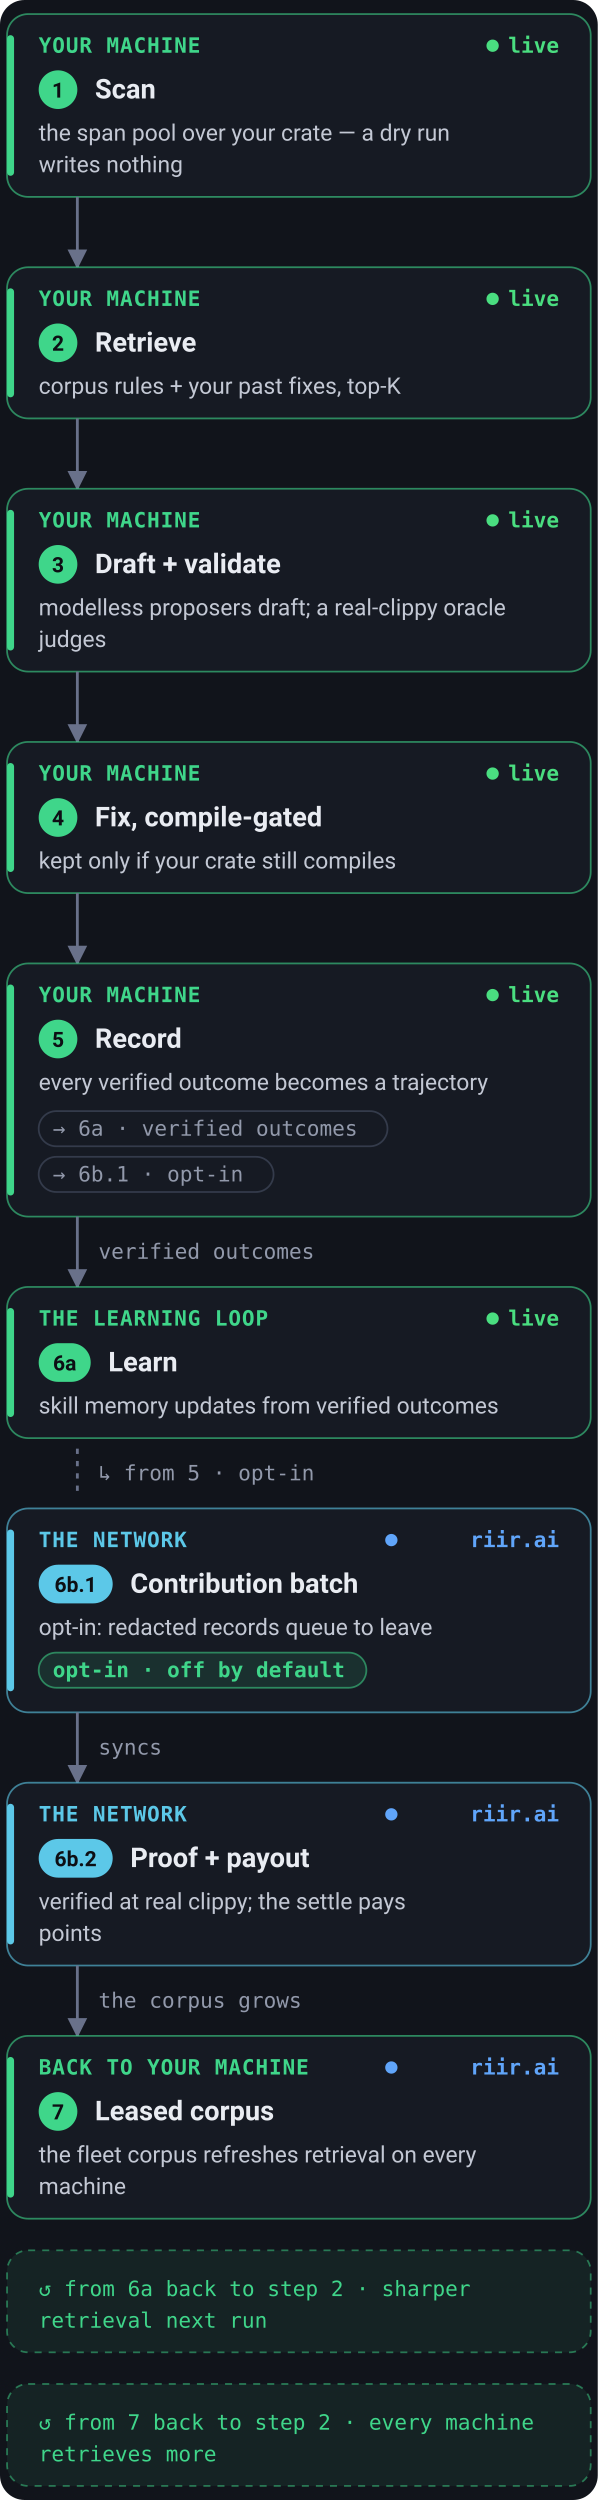
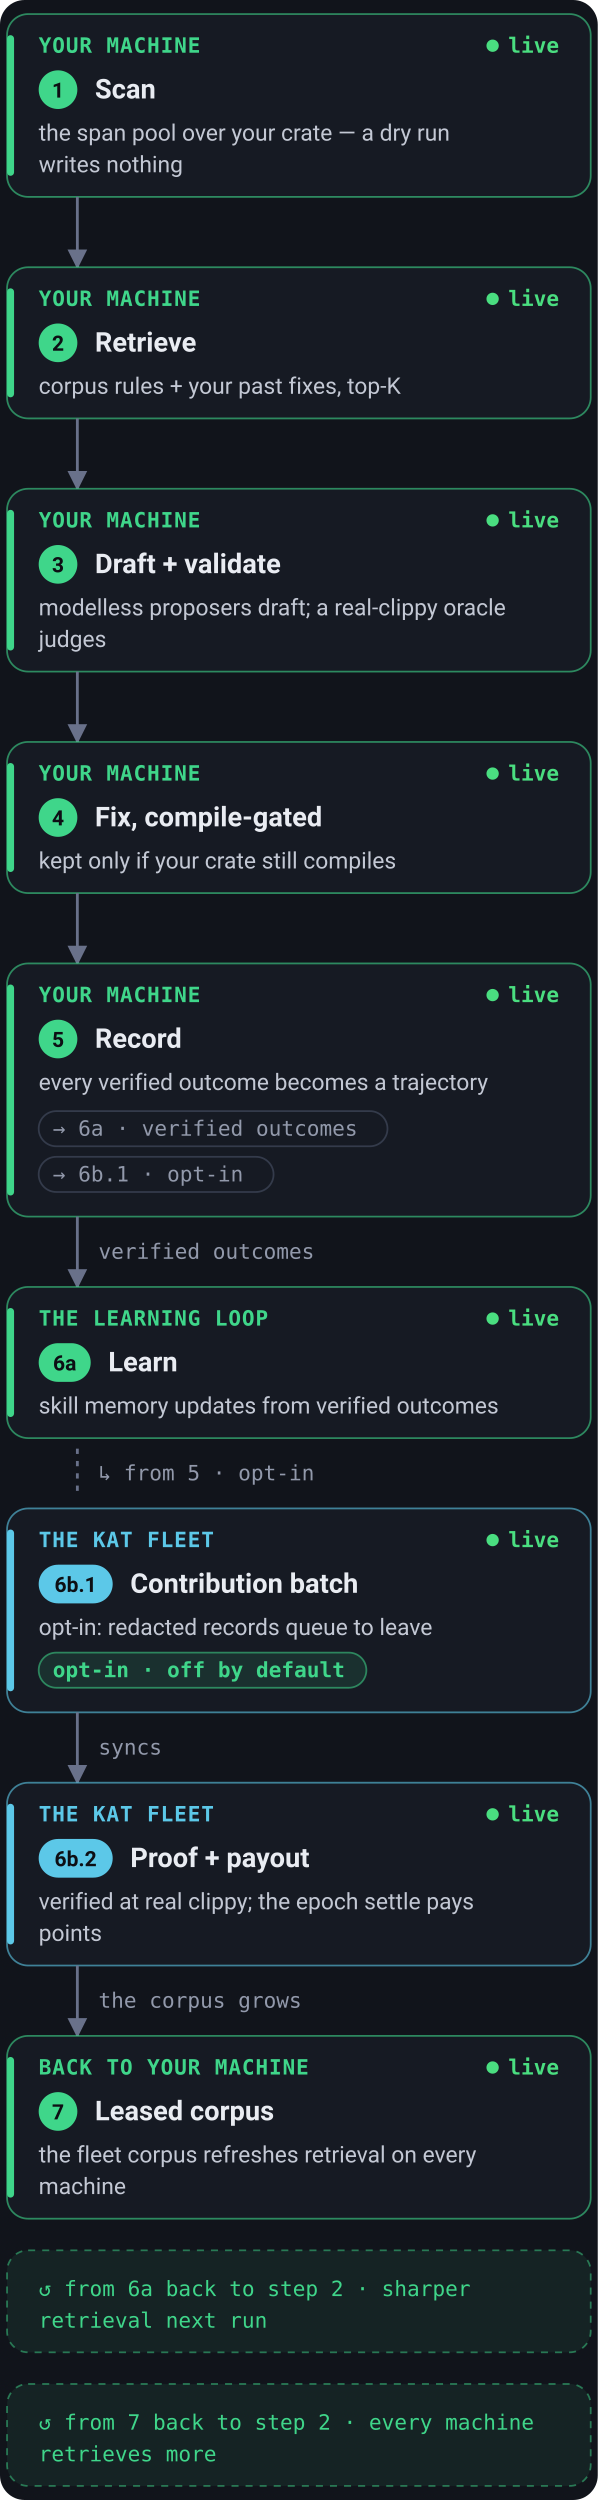
<svg xmlns="http://www.w3.org/2000/svg" id="self-evolve-flow-m" data-gfflow="1" viewBox="0 0 340 1422" width="340" height="1422" role="img" aria-labelledby="self-evolve-flow-m-t self-evolve-flow-m-d">
  <style>#self-evolve-flow-m .k{font:600 12px ui-monospace,SFMono-Regular,Menlo,Consolas,monospace;letter-spacing:.04em}#self-evolve-flow-m .t{font:700 15.5px ui-sans-serif,system-ui,-apple-system,"Segoe UI",Roboto,"Helvetica Neue",Arial,sans-serif;fill:#e9ecf2}#self-evolve-flow-m .d{font:400 13px ui-sans-serif,system-ui,-apple-system,"Segoe UI",Roboto,"Helvetica Neue",Arial,sans-serif;fill:#c3c8d4}#self-evolve-flow-m .n{font:700 12px ui-sans-serif,system-ui,-apple-system,"Segoe UI",Roboto,"Helvetica Neue",Arial,sans-serif;fill:#0d0f14}#self-evolve-flow-m .s{font:600 12px ui-monospace,SFMono-Regular,Menlo,Consolas,monospace}#self-evolve-flow-m .el{font:500 12px ui-monospace,SFMono-Regular,Menlo,Consolas,monospace;fill:#9299ab}#self-evolve-flow-m .e{fill:none;stroke-width:1.6}</style>
  <defs>
    <marker id="self-evolve-flow-m-a0" viewBox="0 0 10 10" refX="9" refY="5" markerWidth="7" markerHeight="7" orient="auto-start-reverse">
      <path d="M0,0 L10,5 L0,10 z" fill="#69718a" />
    </marker>
  </defs>
  <rect width="340" height="1422" rx="14" fill="#11141b" />
  <g data-step="scan" data-n="1">
    <rect class="gf-cb" x="4" y="8" width="332" height="104" rx="12" fill="#161a23" stroke="#3fd68a" stroke-opacity=".6" />
    <rect x="4" y="20" width="4" height="80" rx="2" fill="#3fd68a" />
    <text x="22" y="30" class="k" fill="#3fd68a">YOUR MACHINE</text>
    <circle cx="280.2" cy="26" r="3.5" fill="#4ade80" />
    <text x="318" y="30" text-anchor="end" class="s" fill="#4ade80">live</text>
    <circle cx="33" cy="51" r="11" fill="#3fd68a" />
    <text x="33" y="55.5" text-anchor="middle" class="n">1</text>
    <text x="54" y="56" class="t">Scan</text>
    <text x="22" y="80" class="d">the span pool over your crate — a dry run</text>
    <text x="22" y="98" class="d">writes nothing</text>
  </g>
  <g data-edge="scan-&gt;ret">
    <path class="e" d="M44,112 V152" stroke="#69718a" marker-end="url(#self-evolve-flow-m-a0)" />
  </g>
  <g data-step="ret" data-n="2">
    <rect class="gf-cb" x="4" y="152" width="332" height="86" rx="12" fill="#161a23" stroke="#3fd68a" stroke-opacity=".6" />
    <rect x="4" y="164" width="4" height="62" rx="2" fill="#3fd68a" />
    <text x="22" y="174" class="k" fill="#3fd68a">YOUR MACHINE</text>
    <circle cx="280.2" cy="170" r="3.5" fill="#4ade80" />
    <text x="318" y="174" text-anchor="end" class="s" fill="#4ade80">live</text>
    <circle cx="33" cy="195" r="11" fill="#3fd68a" />
    <text x="33" y="199.5" text-anchor="middle" class="n">2</text>
    <text x="54" y="200" class="t">Retrieve</text>
    <text x="22" y="224" class="d">corpus rules + your past fixes, top-K</text>
  </g>
  <g data-edge="ret-&gt;dv">
    <path class="e" d="M44,238 V278" stroke="#69718a" marker-end="url(#self-evolve-flow-m-a0)" />
  </g>
  <g data-step="dv" data-n="3">
    <rect class="gf-cb" x="4" y="278" width="332" height="104" rx="12" fill="#161a23" stroke="#3fd68a" stroke-opacity=".6" />
    <rect x="4" y="290" width="4" height="80" rx="2" fill="#3fd68a" />
    <text x="22" y="300" class="k" fill="#3fd68a">YOUR MACHINE</text>
    <circle cx="280.2" cy="296" r="3.5" fill="#4ade80" />
    <text x="318" y="300" text-anchor="end" class="s" fill="#4ade80">live</text>
    <circle cx="33" cy="321" r="11" fill="#3fd68a" />
    <text x="33" y="325.5" text-anchor="middle" class="n">3</text>
    <text x="54" y="326" class="t">Draft + validate</text>
    <text x="22" y="350" class="d">modelless proposers draft; a real-clippy oracle</text>
    <text x="22" y="368" class="d">judges</text>
  </g>
  <g data-edge="dv-&gt;fix">
    <path class="e" d="M44,382 V422" stroke="#69718a" marker-end="url(#self-evolve-flow-m-a0)" />
  </g>
  <g data-step="fix" data-n="4">
    <rect class="gf-cb" x="4" y="422" width="332" height="86" rx="12" fill="#161a23" stroke="#3fd68a" stroke-opacity=".6" />
    <rect x="4" y="434" width="4" height="62" rx="2" fill="#3fd68a" />
    <text x="22" y="444" class="k" fill="#3fd68a">YOUR MACHINE</text>
    <circle cx="280.2" cy="440" r="3.5" fill="#4ade80" />
    <text x="318" y="444" text-anchor="end" class="s" fill="#4ade80">live</text>
    <circle cx="33" cy="465" r="11" fill="#3fd68a" />
    <text x="33" y="469.5" text-anchor="middle" class="n">4</text>
    <text x="54" y="470" class="t">Fix, compile-gated</text>
    <text x="22" y="494" class="d">kept only if your crate still compiles</text>
  </g>
  <g data-edge="fix-&gt;rec">
    <path class="e" d="M44,508 V548" stroke="#69718a" marker-end="url(#self-evolve-flow-m-a0)" />
  </g>
  <g data-step="rec" data-n="5">
    <rect class="gf-cb" x="4" y="548" width="332" height="144" rx="12" fill="#161a23" stroke="#3fd68a" stroke-opacity=".6" />
    <rect x="4" y="560" width="4" height="120" rx="2" fill="#3fd68a" />
    <text x="22" y="570" class="k" fill="#3fd68a">YOUR MACHINE</text>
    <circle cx="280.2" cy="566" r="3.5" fill="#4ade80" />
    <text x="318" y="570" text-anchor="end" class="s" fill="#4ade80">live</text>
    <circle cx="33" cy="591" r="11" fill="#3fd68a" />
    <text x="33" y="595.5" text-anchor="middle" class="n">5</text>
    <text x="54" y="596" class="t">Record</text>
    <text x="22" y="620" class="d">every verified outcome becomes a trajectory</text>
    <rect x="22" y="632" width="198.4" height="20" rx="10" fill="none" stroke="#343b4b" />
    <text x="30" y="646" class="el">→ 6a · verified outcomes</text>
    <rect x="22" y="658" width="133.6" height="20" rx="10" fill="none" stroke="#343b4b" />
    <text x="30" y="672" class="el">→ 6b.1 · opt-in</text>
  </g>
  <g data-edge="rec-&gt;learn">
    <path class="e" d="M44,692 V732" stroke="#69718a" marker-end="url(#self-evolve-flow-m-a0)" />
    <text class="el" x="56" y="716">verified outcomes</text>
  </g>
  <g data-step="learn" data-n="6a">
    <rect class="gf-cb" x="4" y="732" width="332" height="86" rx="12" fill="#161a23" stroke="#3fd68a" stroke-opacity=".6" />
    <rect x="4" y="744" width="4" height="62" rx="2" fill="#3fd68a" />
    <text x="22" y="754" class="k" fill="#3fd68a">THE LEARNING LOOP</text>
    <circle cx="280.2" cy="750" r="3.5" fill="#4ade80" />
    <text x="318" y="754" text-anchor="end" class="s" fill="#4ade80">live</text>
    <rect x="22" y="764" width="29.6" height="22" rx="11" fill="#3fd68a" />
    <text x="36.8" y="779.5" text-anchor="middle" class="n">6a</text>
    <text x="61.6" y="780" class="t">Learn</text>
    <text x="22" y="804" class="d">skill memory updates from verified outcomes</text>
  </g>
  <g data-edge="rec-&gt;mine">
    <path class="e" d="M44,824 V852" stroke="#69718a" stroke-dasharray="3 4" />
    <text class="el" x="56" y="842">↳ from 5 · opt-in</text>
  </g>
  <g data-step="mine" data-n="6b.1">
    <rect class="gf-cb" x="4" y="858" width="332" height="116" rx="12" fill="#161a23" stroke="#5cc8e8" stroke-opacity=".6" />
    <rect x="4" y="870" width="4" height="92" rx="2" fill="#5cc8e8" />
-     <text x="22" y="880" class="k" fill="#5cc8e8">THE NETWORK</text>
-     <circle cx="222.6" cy="876" r="3.5" fill="#60a5fa" />
-     <text x="318" y="880" text-anchor="end" class="s" fill="#60a5fa">riir.ai</text>
+     <text x="22" y="880" class="k" fill="#5cc8e8">THE KAT FLEET</text>
+     <circle cx="280.2" cy="876" r="3.5" fill="#4ade80" />
+     <text x="318" y="880" text-anchor="end" class="s" fill="#4ade80">live</text>
    <rect x="22" y="890" width="42.1" height="22" rx="11" fill="#5cc8e8" />
    <text x="43" y="905.5" text-anchor="middle" class="n">6b.1</text>
    <text x="74.1" y="906" class="t">Contribution batch</text>
    <text x="22" y="930" class="d">opt-in: redacted records queue to leave</text>
    <rect x="22" y="940" width="186.4" height="20" rx="10" fill="#3fd68a" fill-opacity=".12" stroke="#3fd68a" stroke-opacity=".55" />
    <text x="30" y="954" class="s" fill="#3fd68a">opt-in · off by default</text>
  </g>
  <g data-edge="mine-&gt;proof">
    <path class="e" d="M44,974 V1014" stroke="#69718a" marker-end="url(#self-evolve-flow-m-a0)" />
    <text class="el" x="56" y="998">syncs</text>
  </g>
  <g data-step="proof" data-n="6b.2">
    <rect class="gf-cb" x="4" y="1014" width="332" height="104" rx="12" fill="#161a23" stroke="#5cc8e8" stroke-opacity=".6" />
    <rect x="4" y="1026" width="4" height="80" rx="2" fill="#5cc8e8" />
-     <text x="22" y="1036" class="k" fill="#5cc8e8">THE NETWORK</text>
-     <circle cx="222.6" cy="1032" r="3.5" fill="#60a5fa" />
-     <text x="318" y="1036" text-anchor="end" class="s" fill="#60a5fa">riir.ai</text>
+     <text x="22" y="1036" class="k" fill="#5cc8e8">THE KAT FLEET</text>
+     <circle cx="280.2" cy="1032" r="3.5" fill="#4ade80" />
+     <text x="318" y="1036" text-anchor="end" class="s" fill="#4ade80">live</text>
    <rect x="22" y="1046" width="42.1" height="22" rx="11" fill="#5cc8e8" />
    <text x="43" y="1061.5" text-anchor="middle" class="n">6b.2</text>
    <text x="74.1" y="1062" class="t">Proof + payout</text>
-     <text x="22" y="1086" class="d">verified at real clippy; the settle pays</text>
+     <text x="22" y="1086" class="d">verified at real clippy; the epoch settle pays</text>
    <text x="22" y="1104" class="d">points</text>
  </g>
  <g data-edge="proof-&gt;lse">
    <path class="e" d="M44,1118 V1158" stroke="#69718a" marker-end="url(#self-evolve-flow-m-a0)" />
    <text class="el" x="56" y="1142">the corpus grows</text>
  </g>
  <g data-step="lse" data-n="7">
    <rect class="gf-cb" x="4" y="1158" width="332" height="104" rx="12" fill="#161a23" stroke="#3fd68a" stroke-opacity=".6" />
    <rect x="4" y="1170" width="4" height="80" rx="2" fill="#3fd68a" />
    <text x="22" y="1180" class="k" fill="#3fd68a">BACK TO YOUR MACHINE</text>
-     <circle cx="222.6" cy="1176" r="3.5" fill="#60a5fa" />
-     <text x="318" y="1180" text-anchor="end" class="s" fill="#60a5fa">riir.ai</text>
+     <circle cx="280.2" cy="1176" r="3.5" fill="#4ade80" />
+     <text x="318" y="1180" text-anchor="end" class="s" fill="#4ade80">live</text>
    <circle cx="33" cy="1201" r="11" fill="#3fd68a" />
    <text x="33" y="1205.5" text-anchor="middle" class="n">7</text>
    <text x="54" y="1206" class="t">Leased corpus</text>
    <text x="22" y="1230" class="d">the fleet corpus refreshes retrieval on every</text>
    <text x="22" y="1248" class="d">machine</text>
  </g>
  <g data-edge="learn-&gt;ret">
    <rect x="4" y="1280" width="332" height="58" rx="12" fill="#3fd68a" fill-opacity=".08" stroke="#3fd68a" stroke-opacity=".5" stroke-dasharray="4 4" />
    <text x="22" y="1306" class="el" style="fill:#3fd68a">↺ from 6a back to step 2 · sharper</text>
    <text x="22" y="1324" class="el" style="fill:#3fd68a">retrieval next run</text>
  </g>
  <g data-edge="lse-&gt;ret">
    <rect x="4" y="1356" width="332" height="58" rx="12" fill="#3fd68a" fill-opacity=".08" stroke="#3fd68a" stroke-opacity=".5" stroke-dasharray="4 4" />
    <text x="22" y="1382" class="el" style="fill:#3fd68a">↺ from 7 back to step 2 · every machine</text>
    <text x="22" y="1400" class="el" style="fill:#3fd68a">retrieves more</text>
  </g>
</svg>
